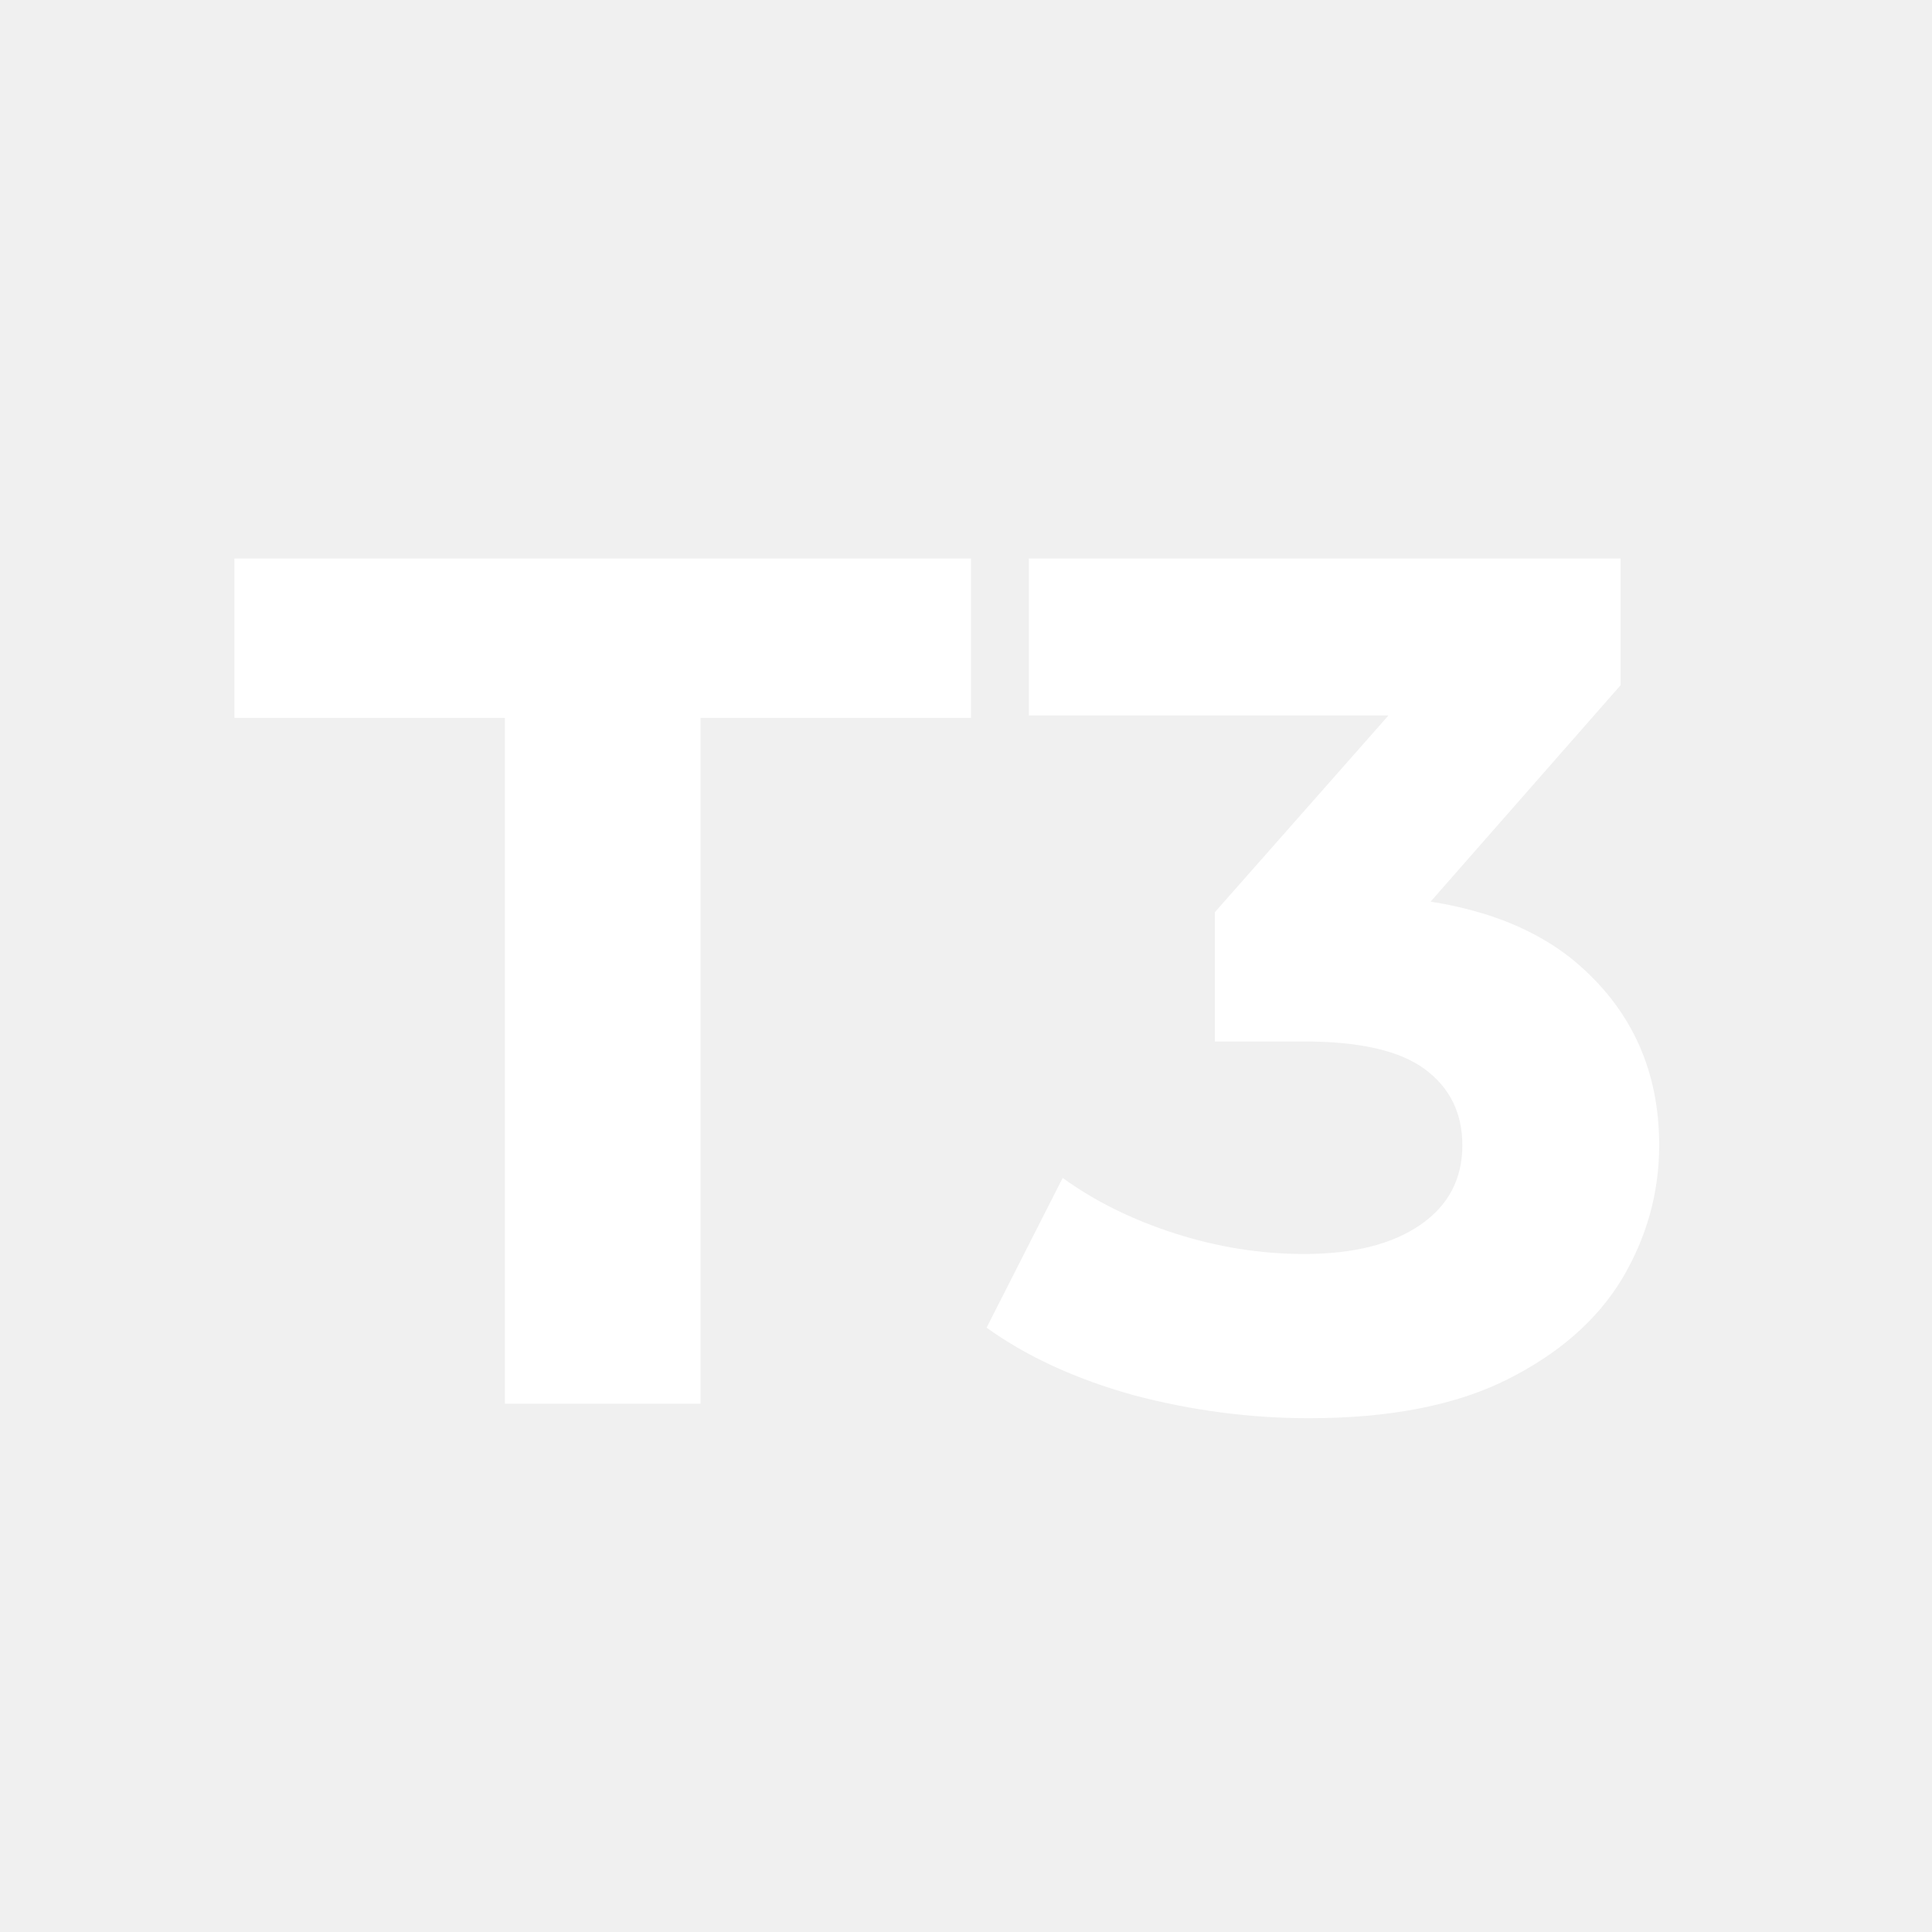
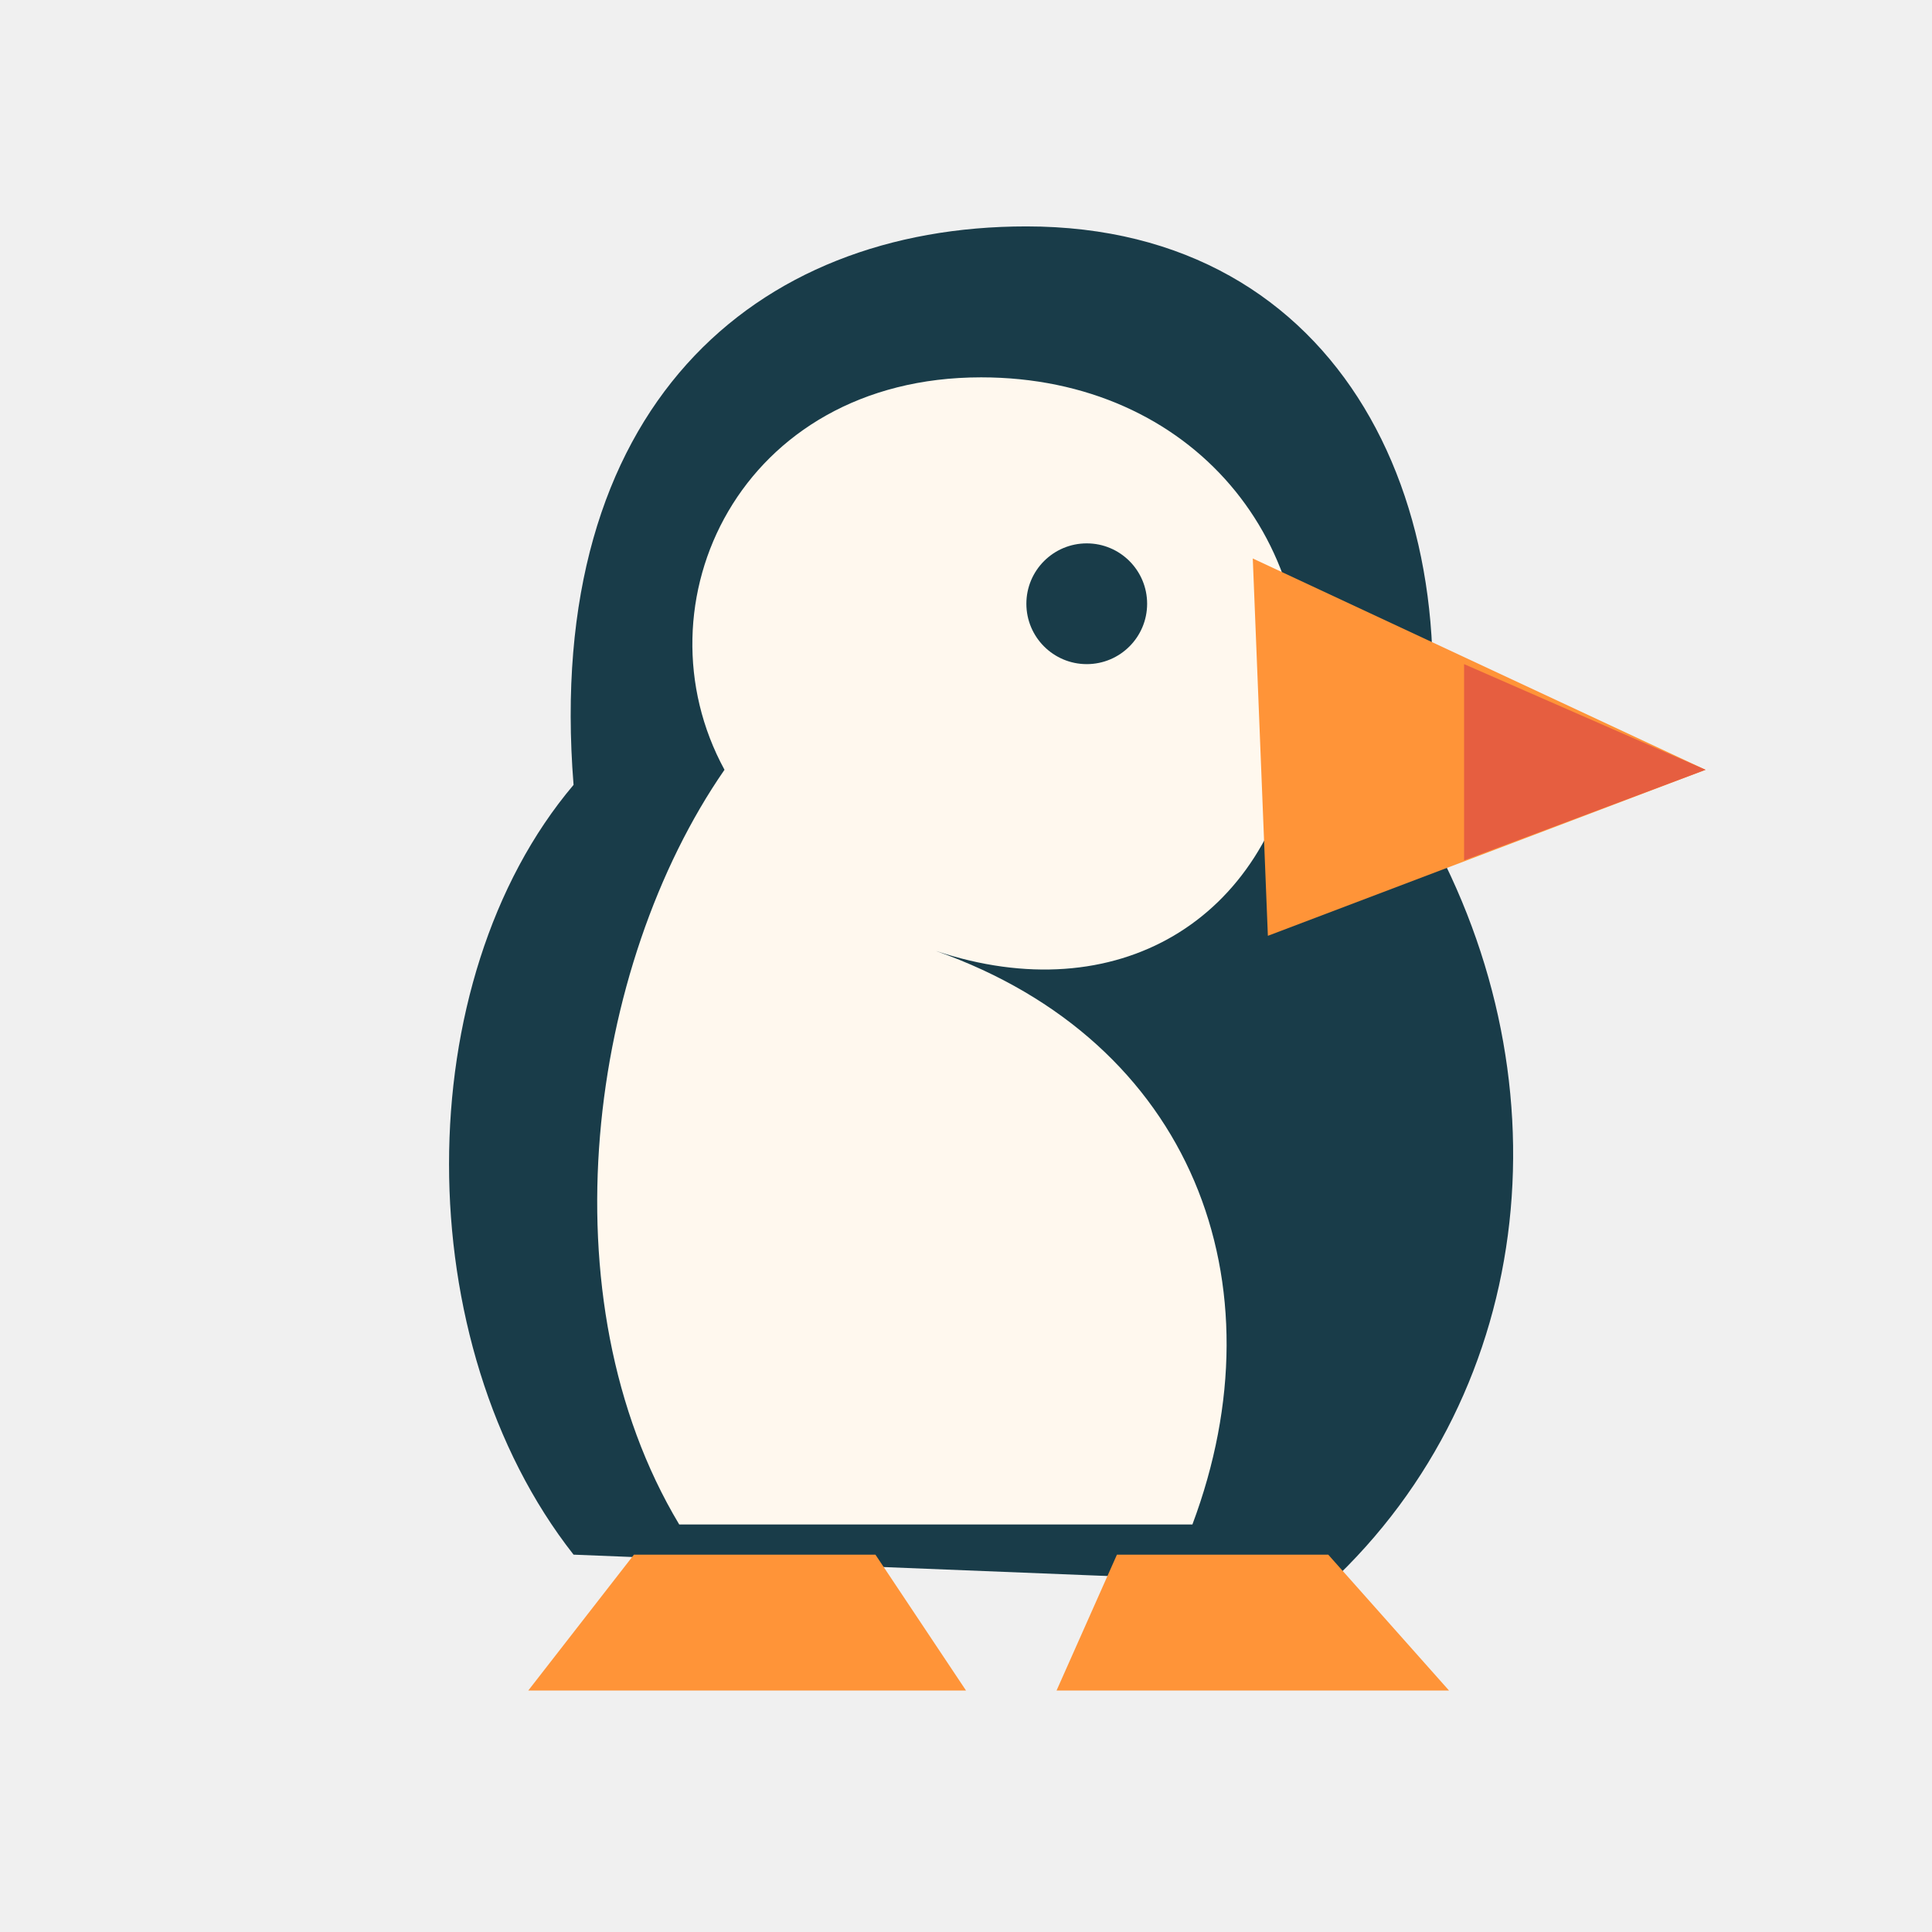
- <svg xmlns="http://www.w3.org/2000/svg" width="128" height="128" viewBox="0 0 128 128" fill="none">
-   <path d="M33.451 93V47.56H15.531V37H64.331V47.56H46.411V93H33.451ZM86.725 93.96C82.832 93.96 78.965 93.453 75.125 92.44C71.285 91.373 68.032 89.88 65.365 87.96L70.405 78.04C72.539 79.587 75.019 80.813 77.845 81.72C80.672 82.627 83.525 83.08 86.405 83.08C89.659 83.08 92.219 82.44 94.085 81.16C95.952 79.88 96.885 78.12 96.885 75.88C96.885 73.747 96.059 72.067 94.405 70.84C92.752 69.613 90.085 69 86.405 69H80.485V60.44L96.085 42.76L97.525 47.4H68.165V37H107.365V45.4L91.845 63.08L85.285 59.32H89.045C95.925 59.32 101.125 60.867 104.645 63.96C108.165 67.053 109.925 71.027 109.925 75.88C109.925 79.027 109.099 81.987 107.445 84.76C105.792 87.48 103.259 89.693 99.845 91.4C96.432 93.107 92.059 93.96 86.725 93.96Z" fill="white" />
+ <svg xmlns="http://www.w3.org/2000/svg" viewBox="0 0 128 128">
+   <path fill="#193c49" d="M38 103C27 89 27 65 38 52C36 27 50 15 68 15C89 15 98 34 94 54C104 71 102 92 88 105Z" />
+   <path fill="#fff8ee" d="M48 51C42 40 49 25 65 25C79 25 88 36 86 49C84 61 74 67 62 63C79 69 85 85 79 101H45C36 86 39 64 48 51Z" />
+   <path fill="#ff9438" d="M83 37L113 51L84 62Z" />
+   <path fill="#e65e40" d="M97 44L113 51L97 57Z" />
+   <path fill="#193c49" d="M76 40A4 4 0 1 0 68 40A4 4 0 1 0 76 40Z" />
+   <path fill="#ff9438" d="M42 103H58L64 112H35ZM74 103H88L96 112H70Z" />
</svg>
